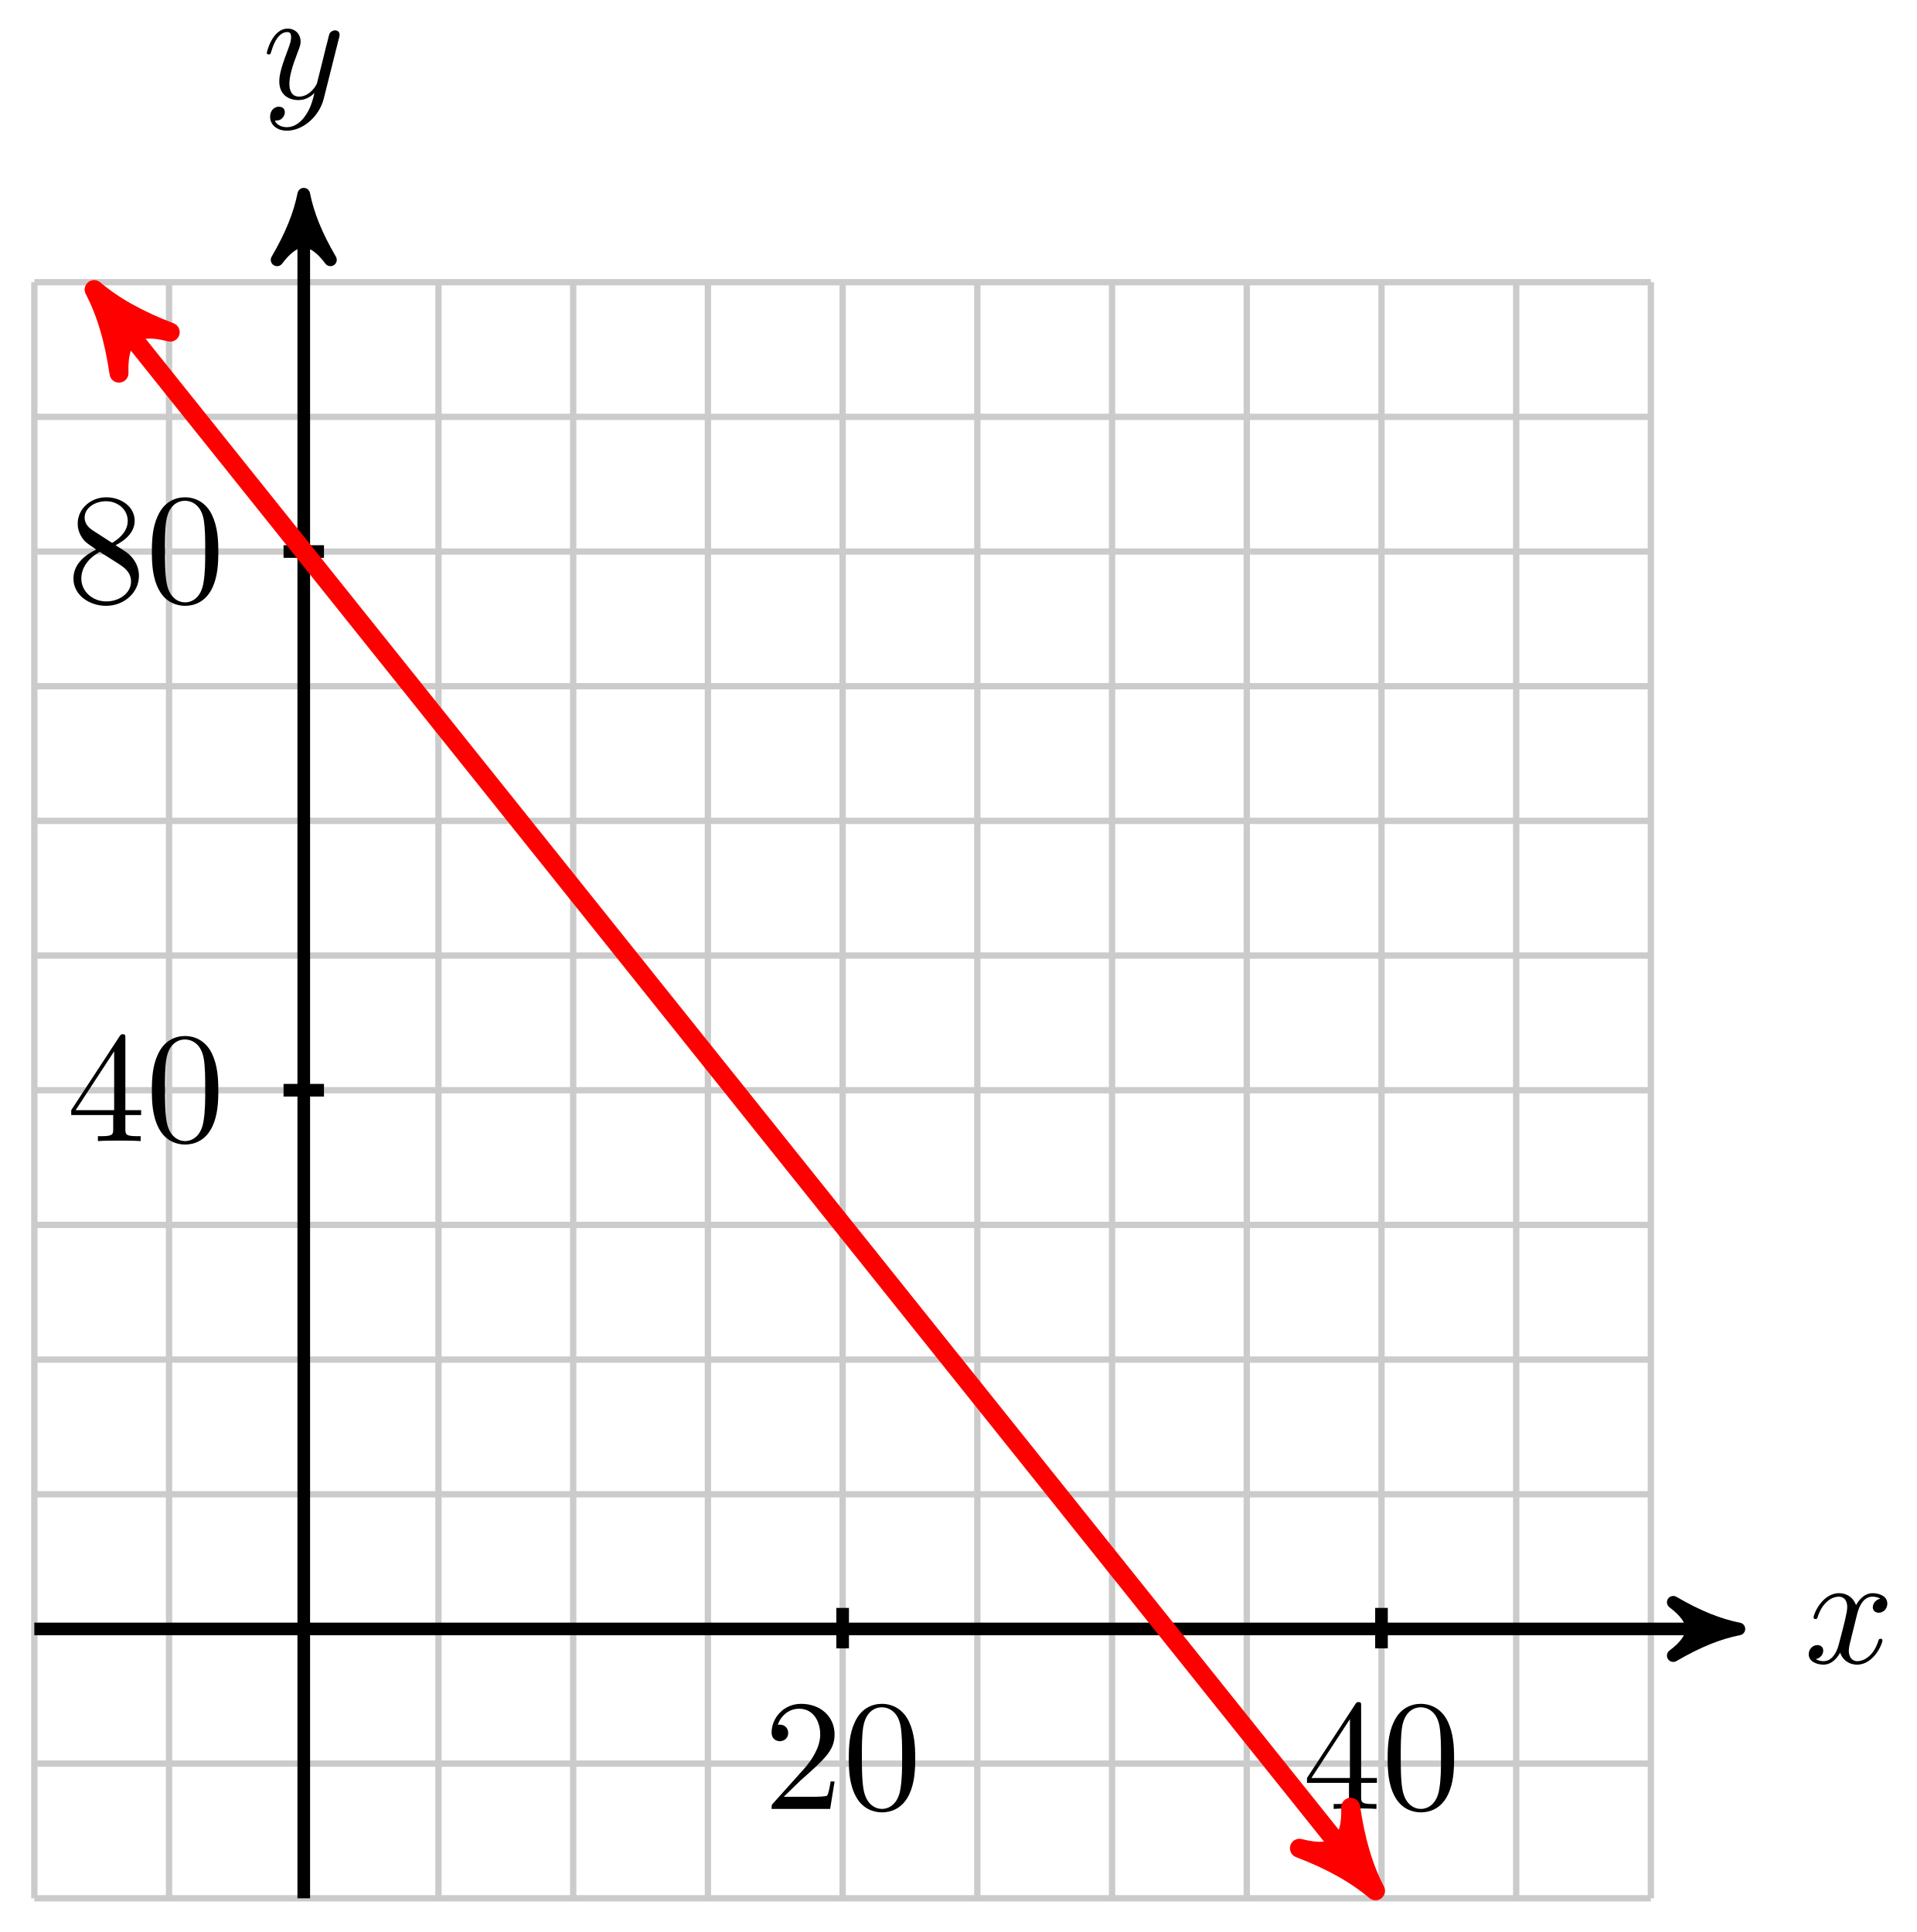
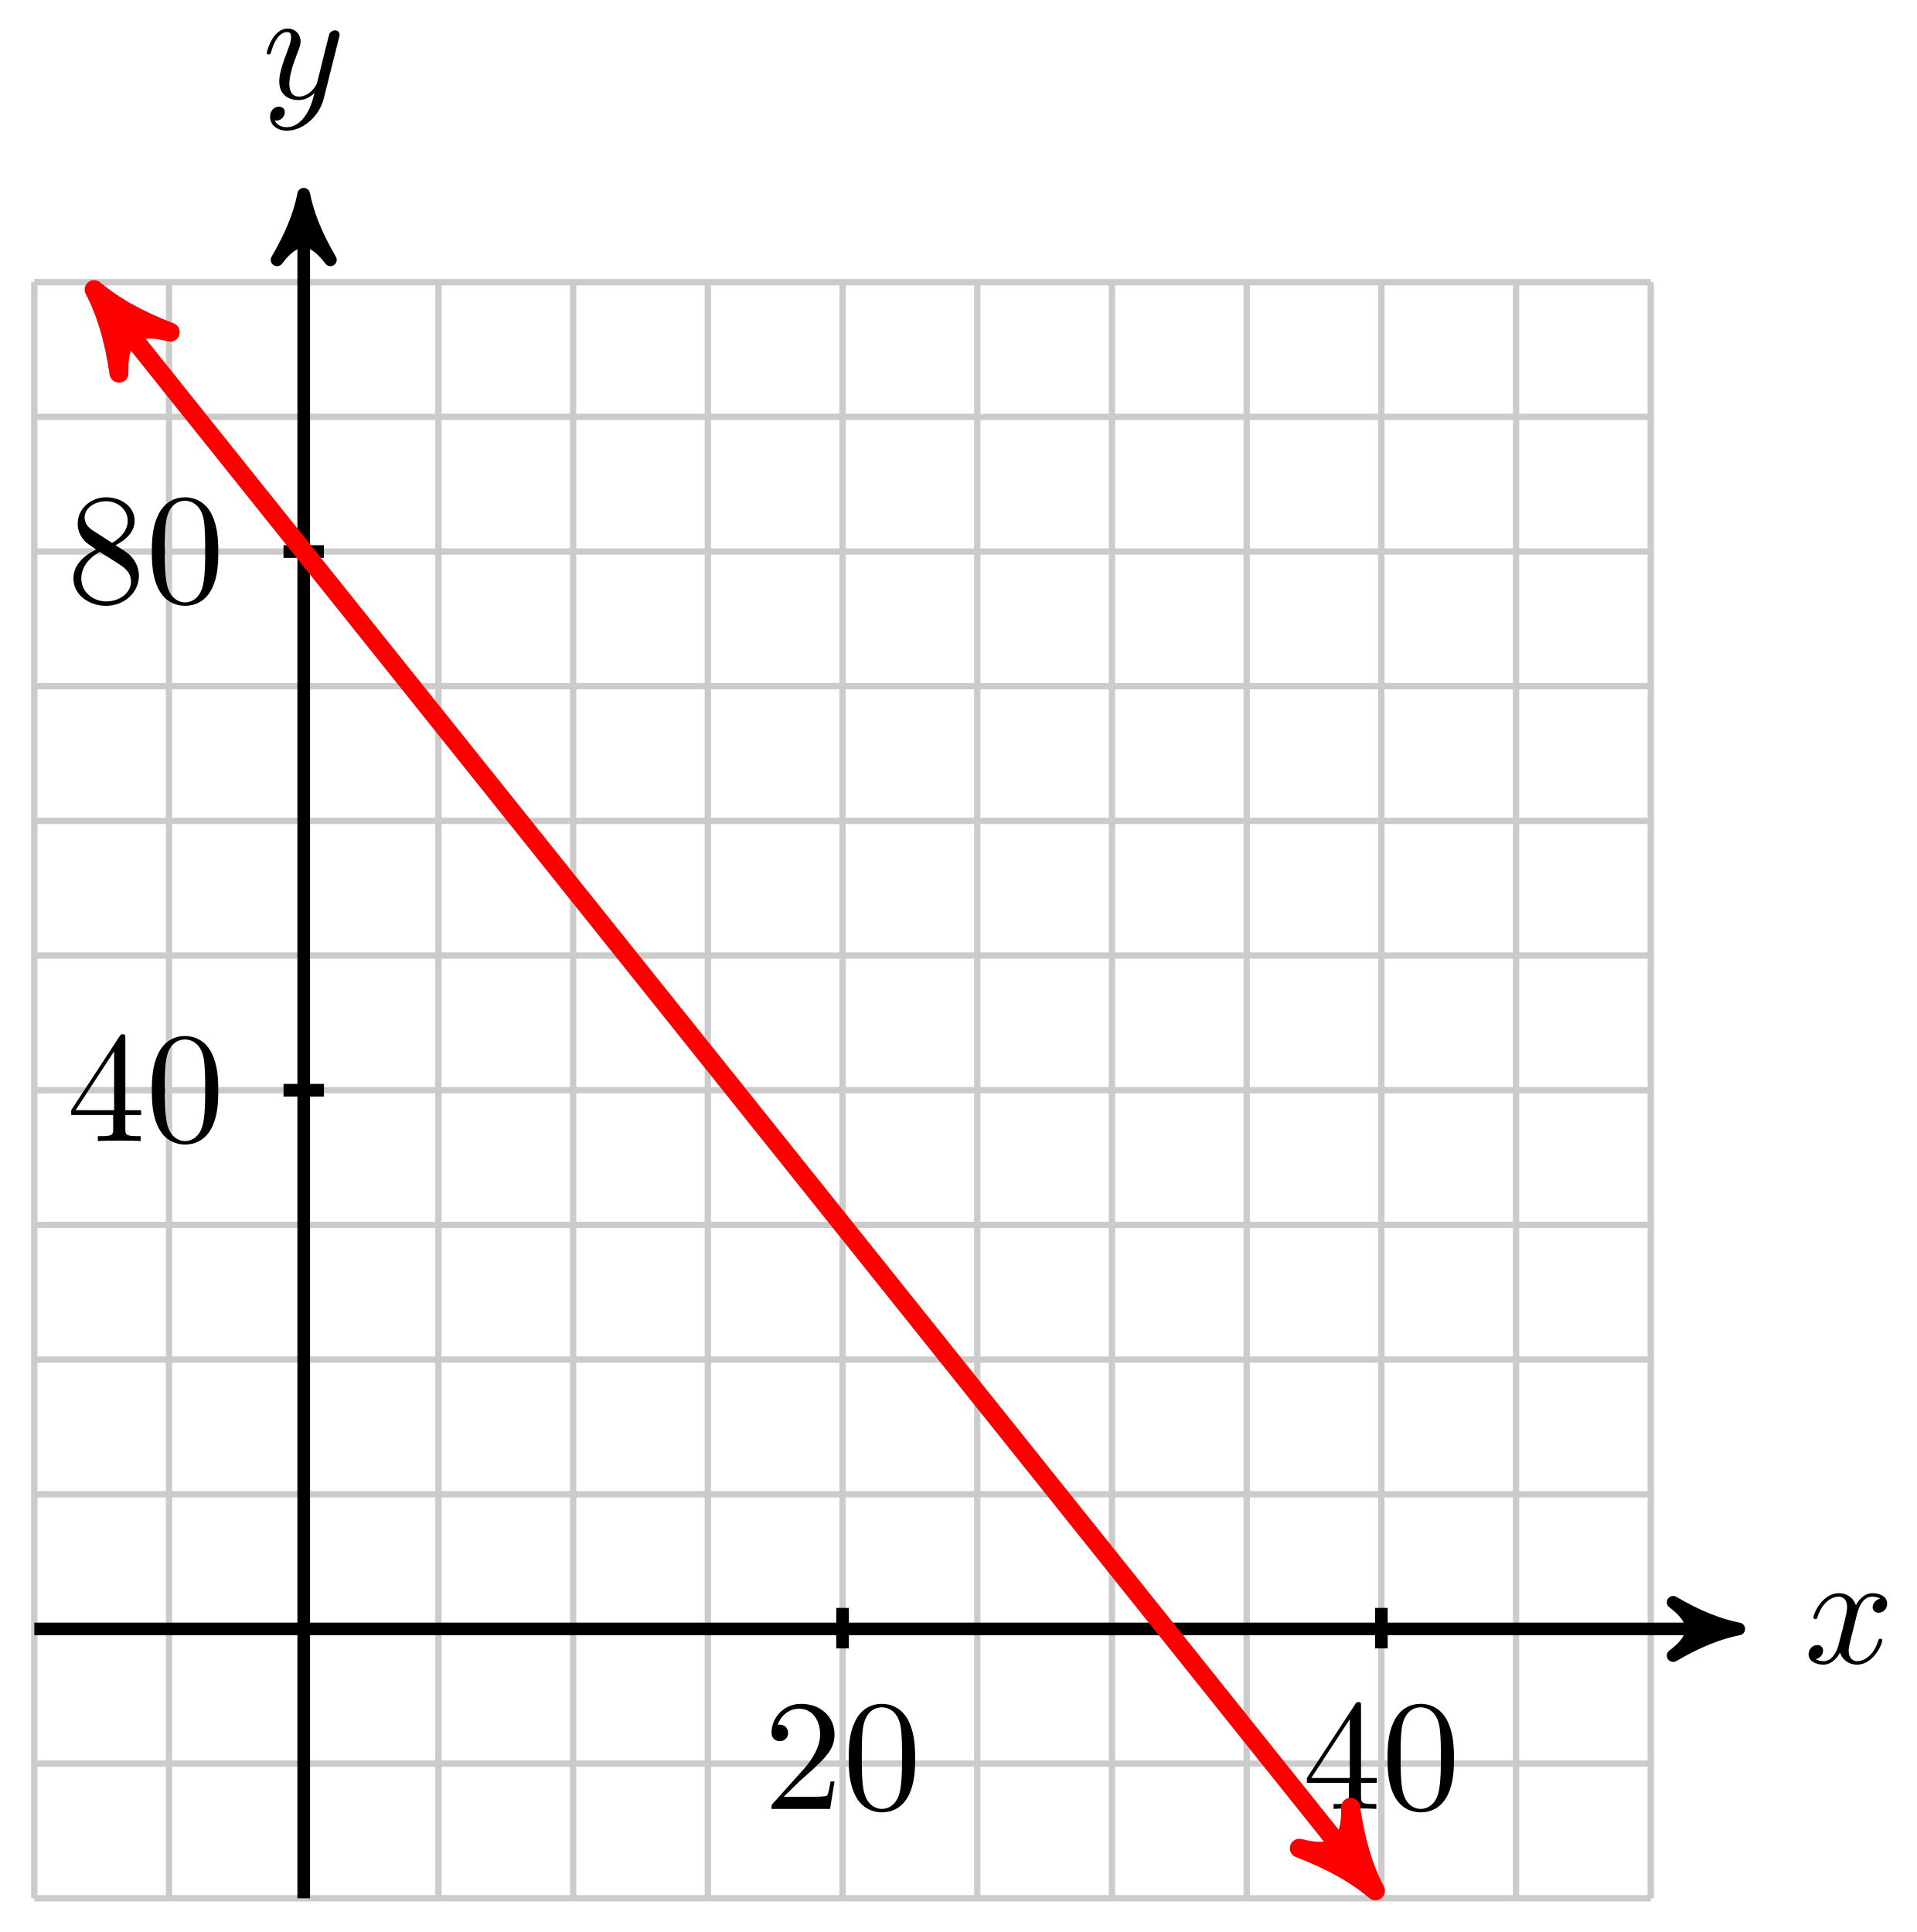
<svg xmlns="http://www.w3.org/2000/svg" xmlns:xlink="http://www.w3.org/1999/xlink" version="1.1" width="121" height="122" viewBox="0 0 121 122">
  <defs>
    <path id="font_1_1" d="M.334 .302C.34 .328 .363 .42 .433 .42 .438 .42 .462 .42 .483 .407 .455 .402 .435 .377 .435 .353 .435 .337 .446 .318 .473 .318 .495 .318 .527 .336 .527 .376 .527 .428 .468 .442 .434 .442 .376 .442 .341 .389 .329 .366 .304 .432 .25 .442 .221 .442 .117 .442 .06 .313 .06 .288 .06 .278 .07 .278 .072 .278 .08 .278 .083 .28 .085 .289 .119 .395 .185 .42 .219 .42 .238 .42 .273 .411 .273 .353 .273 .322 .256 .255 .219 .115 .203 .053 .168 .011 .124 .011 .118 .011 .095 .011 .074 .024 .099 .029 .121 .05 .121 .078 .121 .105 .099 .113 .084 .113 .054 .113 .029 .087 .029 .055 .029 .009 .079-.011 .123-.011 .189-.011 .225 .059 .228 .065 .24 .028 .276-.011 .336-.011 .439-.011 .496 .118 .496 .143 .496 .153 .487 .153 .484 .153 .475 .153 .473 .149 .471 .142 .438 .035 .37 .011 .338 .011 .299 .011 .283 .043 .283 .077 .283 .099 .289 .121 .3 .165L.334 .302Z" />
    <path id="font_1_2" d="M.486 .381C.49 .395 .49 .397 .49 .404 .49 .422 .476 .431 .461 .431 .451 .431 .435 .425 .426 .41 .424 .405 .416 .374 .412 .356 .405 .33 .398 .303 .392 .276L.347 .096C.343 .081 .3 .011 .234 .011 .183 .011 .172 .055 .172 .092 .172 .138 .189 .2 .223 .288 .239 .329 .243 .34 .243 .36 .243 .405 .211 .442 .161 .442 .066 .442 .029 .297 .029 .288 .029 .278 .039 .278 .041 .278 .051 .278 .052 .28 .057 .296 .084 .39 .124 .42 .158 .42 .166 .42 .183 .42 .183 .388 .183 .363 .173 .337 .166 .318 .126 .212 .108 .155 .108 .108 .108 .019 .171-.011 .23-.011 .269-.011 .303 .006 .331 .034 .318-.018 .306-.067 .266-.12 .24-.154 .202-.183 .156-.183 .142-.183 .097-.18 .08-.141 .096-.141 .109-.141 .123-.129 .133-.12 .143-.107 .143-.088 .143-.057 .116-.053 .106-.053 .083-.053 .05-.069 .05-.118 .05-.168 .094-.205 .156-.205 .259-.205 .362-.114 .39-.001L.486 .381Z" />
    <path id="font_2_2" d="M.127 .077 .233 .18C.389 .318 .449 .372 .449 .472 .449 .586 .359 .666 .237 .666 .124 .666 .05 .574 .05 .485 .05 .429 .1 .429 .103 .429 .12 .429 .155 .441 .155 .482 .155 .508 .137 .534 .102 .534 .094 .534 .092 .534 .089 .533 .112 .598 .166 .635 .224 .635 .315 .635 .358 .554 .358 .472 .358 .392 .308 .313 .253 .251L.061 .037C.05 .026 .05 .024 .05 0H.421L.449 .174H.424C.419 .144 .412 .1 .402 .085 .395 .077 .329 .077 .307 .077H.127Z" />
    <path id="font_2_1" d="M.46 .32C.46 .4 .455 .48 .42 .554 .374 .65 .292 .666 .25 .666 .19 .666 .117 .64 .076 .547 .044 .478 .039 .4 .039 .32 .039 .245 .043 .155 .084 .079 .127-.002 .2-.022 .249-.022 .303-.022 .379-.001 .423 .094 .455 .163 .46 .241 .46 .32M.249-0C.21-0 .151 .025 .133 .121 .122 .181 .122 .273 .122 .332 .122 .396 .122 .462 .13 .516 .149 .635 .224 .644 .249 .644 .282 .644 .348 .626 .367 .527 .377 .471 .377 .395 .377 .332 .377 .257 .377 .189 .366 .125 .351 .03 .294-0 .249-0Z" />
    <path id="font_2_3" d="M.294 .165V.078C.294 .042 .292 .031 .218 .031H.197V0C.238 .003 .29 .003 .332 .003 .374 .003 .427 .003 .468 0V.031H.447C.373 .031 .371 .042 .371 .078V.165H.471V.196H.371V.651C.371 .671 .371 .677 .355 .677 .346 .677 .343 .677 .335 .665L.028 .196V.165H.294M.3 .196H.056L.3 .569V.196Z" />
    <path id="font_2_4" d="M.163 .457C.117 .487 .113 .521 .113 .538 .113 .599 .178 .641 .249 .641 .322 .641 .386 .589 .386 .517 .386 .46 .347 .412 .287 .377L.163 .457M.309 .362C.381 .399 .43 .451 .43 .517 .43 .609 .341 .666 .25 .666 .15 .666 .069 .592 .069 .499 .069 .481 .071 .436 .113 .389 .124 .377 .161 .352 .186 .335 .128 .306 .042 .25 .042 .151 .042 .045 .144-.022 .249-.022 .362-.022 .457 .061 .457 .168 .457 .204 .446 .249 .408 .291 .389 .312 .373 .322 .309 .362M.209 .32 .332 .242C.36 .223 .407 .193 .407 .132 .407 .058 .332 .006 .25 .006 .164 .006 .092 .068 .092 .151 .092 .209 .124 .273 .209 .32Z" />
  </defs>
-   <path transform="matrix(1.00009,0,0,-1.00003,19.17711,102.8627)" stroke-width=".399" stroke-linecap="butt" stroke-miterlimit="10" stroke-linejoin="miter" fill="none" stroke="#cbcbcb" d="M-17.008-17.008H85.041M-17.008-8.504H85.041M-17.008 0H85.041M-17.008 8.504H85.041M-17.008 17.008H85.041M-17.008 25.512H85.041M-17.008 34.017H85.041M-17.008 42.521H85.041M-17.008 51.025H85.041M-17.008 59.529H85.041M-17.008 68.033H85.041M-17.008 76.537H85.041M-17.008 85.038H85.041M-17.008-17.008V85.041M-8.504-17.008V85.041M0-17.008V85.041M8.504-17.008V85.041M17.008-17.008V85.041M25.512-17.008V85.041M34.017-17.008V85.041M42.521-17.008V85.041M51.025-17.008V85.041M59.529-17.008V85.041M68.033-17.008V85.041M76.537-17.008V85.041M85.038-17.008V85.041M85.041 85.041" />
-   <path transform="matrix(1.00009,0,0,-1.00003,19.17711,102.8627)" stroke-width=".797" stroke-linecap="butt" stroke-miterlimit="10" stroke-linejoin="miter" fill="none" stroke="#000000" d="M-17.008 0H89.56" />
-   <path transform="matrix(1.00009,0,0,-1.00003,108.7447,102.8627)" d="M1.036 0C-.259 .259-1.554 .777-3.108 1.684-1.554 .518-1.554-.518-3.108-1.684-1.554-.777-.259-.259 1.036 0Z" />
-   <path transform="matrix(1.00009,0,0,-1.00003,108.7447,102.8627)" stroke-width=".797" stroke-linecap="butt" stroke-linejoin="round" fill="none" stroke="#000000" d="M1.036 0C-.259 .259-1.554 .777-3.108 1.684-1.554 .518-1.554-.518-3.108-1.684-1.554-.777-.259-.259 1.036 0Z" />
-   <use data-text="x" xlink:href="#font_1_1" transform="matrix(9.963496,0,0,-9.962899,113.8986,105.0078)" />
-   <path transform="matrix(1.00009,0,0,-1.00003,19.17711,102.8627)" stroke-width=".797" stroke-linecap="butt" stroke-miterlimit="10" stroke-linejoin="miter" fill="none" stroke="#000000" d="M0-17.008V89.56" />
-   <path transform="matrix(0,-1.00003,-1.00009,-0,19.17711,13.30049)" d="M1.036 0C-.259 .259-1.554 .777-3.108 1.684-1.554 .518-1.554-.518-3.108-1.684-1.554-.777-.259-.259 1.036 0Z" />
-   <path transform="matrix(0,-1.00003,-1.00009,-0,19.17711,13.30049)" stroke-width=".797" stroke-linecap="butt" stroke-linejoin="round" fill="none" stroke="#000000" d="M1.036 0C-.259 .259-1.554 .777-3.108 1.684-1.554 .518-1.554-.518-3.108-1.684-1.554-.777-.259-.259 1.036 0Z" />
-   <use data-text="y" xlink:href="#font_1_2" transform="matrix(9.963496,0,0,-9.962899,16.55587,6.209793)" />
-   <path transform="matrix(1.00009,0,0,-1.00003,19.17711,102.8627)" stroke-width=".797" stroke-linecap="butt" stroke-miterlimit="10" stroke-linejoin="miter" fill="none" stroke="#000000" d="M34.017 1.327V-1.225" />
-   <use data-text="2" xlink:href="#font_2_2" transform="matrix(9.963496,0,0,-9.962899,48.21472,114.227)" />
-   <use data-text="0" xlink:href="#font_2_1" transform="matrix(9.963496,0,0,-9.962899,53.19647,114.227)" />
-   <path transform="matrix(1.00009,0,0,-1.00003,19.17711,102.8627)" stroke-width=".797" stroke-linecap="butt" stroke-miterlimit="10" stroke-linejoin="miter" fill="none" stroke="#000000" d="M68.033 1.327V-1.225" />
-   <use data-text="4" xlink:href="#font_2_3" transform="matrix(9.963496,0,0,-9.962899,82.23479,114.227)" />
-   <use data-text="0" xlink:href="#font_2_1" transform="matrix(9.963496,0,0,-9.962899,87.21652,114.227)" />
-   <path transform="matrix(1.00009,0,0,-1.00003,19.17711,102.8627)" stroke-width=".797" stroke-linecap="butt" stroke-miterlimit="10" stroke-linejoin="miter" fill="none" stroke="#000000" d="M1.276 34.017H-1.276" />
-   <use data-text="4" xlink:href="#font_2_3" transform="matrix(9.963496,0,0,-9.962899,4.217758,72.05578)" />
-   <use data-text="0" xlink:href="#font_2_1" transform="matrix(9.963496,0,0,-9.962899,9.199501,72.05578)" />
-   <path transform="matrix(1.00009,0,0,-1.00003,19.17711,102.8627)" stroke-width=".797" stroke-linecap="butt" stroke-miterlimit="10" stroke-linejoin="miter" fill="none" stroke="#000000" d="M1.276 68.033H-1.276" />
-   <use data-text="8" xlink:href="#font_2_4" transform="matrix(9.963496,0,0,-9.962899,4.217758,38.03776)" />
-   <use data-text="0" xlink:href="#font_2_1" transform="matrix(9.963496,0,0,-9.962899,9.199501,38.03776)" />
-   <path transform="matrix(1.00009,0,0,-1.00003,19.17711,102.8627)" stroke-width="1.196" stroke-linecap="butt" stroke-miterlimit="10" stroke-linejoin="miter" fill="none" stroke="#ff0000" d="M-12.437 83.579C-12.685 83.889-12.685 83.889-12.331 83.447-11.977 83.004-11.409 82.295-11.055 81.852-10.701 81.41-10.134 80.7-9.78 80.258-9.426 79.815-8.858 79.106-8.504 78.663-8.15 78.221-7.583 77.511-7.229 77.069-6.875 76.626-6.307 75.917-5.953 75.474-5.599 75.032-5.032 74.322-4.678 73.88-4.324 73.437-3.756 72.728-3.402 72.285-3.048 71.843-2.48 71.133-2.126 70.691-1.772 70.248-1.205 69.539-.851 69.097-.497 68.654 .071 67.945 .425 67.502 .779 67.06 1.346 66.35 1.7 65.908 2.054 65.465 2.622 64.756 2.976 64.313 3.33 63.871 3.897 63.161 4.251 62.719 4.605 62.276 5.173 61.567 5.527 61.124 5.881 60.682 6.449 59.972 6.803 59.53 7.157 59.087 7.724 58.378 8.078 57.935 8.432 57.493 9 56.783 9.354 56.341 9.708 55.899 10.275 55.189 10.629 54.746 10.983 54.304 11.551 53.595 11.905 53.152 12.259 52.71 12.826 52 13.18 51.558 13.534 51.115 14.102 50.406 14.456 49.963 14.81 49.521 15.378 48.811 15.732 48.369 16.085 47.926 16.653 47.217 17.007 46.774 17.361 46.332 17.929 45.622 18.283 45.18 18.637 44.737 19.204 44.028 19.558 43.585 19.912 43.143 20.48 42.433 20.834 41.991 21.188 41.548 21.755 40.839 22.109 40.396 22.463 39.954 23.031 39.244 23.385 38.802 23.739 38.359 24.307 37.65 24.66 37.207 25.014 36.765 25.582 36.055 25.936 35.613 26.29 35.171 26.858 34.461 27.212 34.019 27.566 33.576 28.133 32.867 28.487 32.424 28.841 31.982 29.409 31.272 29.763 30.83 30.117 30.387 30.684 29.678 31.038 29.235 31.392 28.793 31.96 28.083 32.314 27.641 32.668 27.198 33.235 26.489 33.589 26.046 33.943 25.604 34.511 24.894 34.865 24.452 35.219 24.009 35.787 23.3 36.141 22.857 36.495 22.415 37.062 21.705 37.416 21.263 37.77 20.82 38.338 20.111 38.692 19.668 39.046 19.226 39.613 18.516 39.967 18.074 40.321 17.632 40.889 16.922 41.243 16.479 41.597 16.037 42.164 15.328 42.518 14.885 42.872 14.443 43.44 13.733 43.794 13.291 44.148 12.848 44.716 12.139 45.07 11.696 45.424 11.254 45.991 10.544 46.345 10.102 46.699 9.659 47.267 8.95 47.621 8.507 47.975 8.065 48.542 7.355 48.896 6.913 49.25 6.47 49.818 5.761 50.172 5.318 50.526 4.876 51.093 4.166 51.447 3.724 51.801 3.281 52.369 2.572 52.723 2.129 53.077 1.687 53.645 .977 53.999 .535 54.352 .092 54.92-.617 55.274-1.06 55.628-1.502 56.196-2.212 56.55-2.654 56.904-3.096 57.471-3.806 57.825-4.248 58.179-4.691 58.747-5.4 59.101-5.843 59.455-6.285 60.022-6.995 60.376-7.437 60.73-7.88 61.298-8.589 61.652-9.032 62.006-9.474 62.574-10.184 62.928-10.626 63.281-11.069 63.849-11.778 64.203-12.221 64.557-12.663 65.125-13.373 65.479-13.815 65.833-14.258 66.4-14.967 66.754-15.41 67.108-15.852 68.03-17.004 66.86-15.542" />
-   <path transform="matrix(-.6247162,-.7808435,-.7808903,.6246788,6.73947,19.2815)" d="M1.275 0C-.319 .319-1.913 .956-3.826 2.072-1.913 .638-1.913-.638-3.826-2.072-1.913-.956-.319-.319 1.275 0Z" fill="#ff0000" />
-   <path transform="matrix(-.6247162,-.7808435,-.7808903,.6246788,6.73947,19.2815)" stroke-width="1.196" stroke-linecap="butt" stroke-linejoin="round" fill="none" stroke="#ff0000" d="M1.275 0C-.319 .319-1.913 .956-3.826 2.072-1.913 .638-1.913-.638-3.826-2.072-1.913-.956-.319-.319 1.275 0Z" />
-   <path transform="matrix(.6247162,.7808435,.7808903,-.6246788,86.04292,118.4048)" d="M1.275 0C-.319 .319-1.913 .956-3.826 2.072-1.913 .638-1.913-.638-3.826-2.072-1.913-.956-.319-.319 1.275 0Z" fill="#ff0000" />
-   <path transform="matrix(.6247162,.7808435,.7808903,-.6246788,86.04292,118.4048)" stroke-width="1.196" stroke-linecap="butt" stroke-linejoin="round" fill="none" stroke="#ff0000" d="M1.275 0C-.319 .319-1.913 .956-3.826 2.072-1.913 .638-1.913-.638-3.826-2.072-1.913-.956-.319-.319 1.275 0Z" />
+   <path transform="matrix(1.00002,0,0,-1.00003,19.17503,102.8627)" stroke-width=".399" stroke-linecap="butt" stroke-miterlimit="10" stroke-linejoin="miter" fill="none" stroke="#cbcbcb" d="M-17.008-17.008H85.041M-17.008-8.504H85.041M-17.008 0H85.041M-17.008 8.504H85.041M-17.008 17.008H85.041M-17.008 25.512H85.041M-17.008 34.017H85.041M-17.008 42.521H85.041M-17.008 51.025H85.041M-17.008 59.529H85.041M-17.008 68.033H85.041M-17.008 76.537H85.041M-17.008 85.038H85.041M-17.008-17.008V85.041M-8.504-17.008V85.041M0-17.008V85.041M8.504-17.008V85.041M17.008-17.008V85.041M25.512-17.008V85.041M34.017-17.008V85.041M42.521-17.008V85.041M51.025-17.008V85.041M59.529-17.008V85.041M68.033-17.008V85.041M76.537-17.008V85.041M85.038-17.008V85.041M85.041 85.041" />
+   <path transform="matrix(1.00002,0,0,-1.00003,19.17503,102.8627)" stroke-width=".797" stroke-linecap="butt" stroke-miterlimit="10" stroke-linejoin="miter" fill="none" stroke="#000000" d="M-17.008 0H89.56" />
+   <path transform="matrix(1.00002,0,0,-1.00003,108.7363,102.8627)" d="M1.036 0C-.259 .259-1.554 .777-3.108 1.684-1.554 .518-1.554-.518-3.108-1.684-1.554-.777-.259-.259 1.036 0Z" />
+   <path transform="matrix(1.00002,0,0,-1.00003,108.7363,102.8627)" stroke-width=".797" stroke-linecap="butt" stroke-linejoin="round" fill="none" stroke="#000000" d="M1.036 0C-.259 .259-1.554 .777-3.108 1.684-1.554 .518-1.554-.518-3.108-1.684-1.554-.777-.259-.259 1.036 0Z" />
+   <use data-text="x" xlink:href="#font_1_1" transform="matrix(9.962799,0,0,-9.962899,113.8899,105.0078)" />
+   <path transform="matrix(1.00002,0,0,-1.00003,19.17503,102.8627)" stroke-width=".797" stroke-linecap="butt" stroke-miterlimit="10" stroke-linejoin="miter" fill="none" stroke="#000000" d="M0-17.008V89.56" />
+   <path transform="matrix(0,-1.00003,-1.00002,-0,19.17503,13.30049)" d="M1.036 0C-.259 .259-1.554 .777-3.108 1.684-1.554 .518-1.554-.518-3.108-1.684-1.554-.777-.259-.259 1.036 0Z" />
+   <path transform="matrix(0,-1.00003,-1.00002,-0,19.17503,13.30049)" stroke-width=".797" stroke-linecap="butt" stroke-linejoin="round" fill="none" stroke="#000000" d="M1.036 0C-.259 .259-1.554 .777-3.108 1.684-1.554 .518-1.554-.518-3.108-1.684-1.554-.777-.259-.259 1.036 0Z" />
+   <use data-text="y" xlink:href="#font_1_2" transform="matrix(9.962799,0,0,-9.962899,16.55398,6.209793)" />
+   <path transform="matrix(1.00002,0,0,-1.00003,19.17503,102.8627)" stroke-width=".797" stroke-linecap="butt" stroke-miterlimit="10" stroke-linejoin="miter" fill="none" stroke="#000000" d="M34.017 1.327V-1.225" />
+   <use data-text="2" xlink:href="#font_2_2" transform="matrix(9.962799,0,0,-9.962899,48.21062,114.227)" />
+   <use data-text="0" xlink:href="#font_2_1" transform="matrix(9.962799,0,0,-9.962899,53.19202,114.227)" />
+   <path transform="matrix(1.00002,0,0,-1.00003,19.17503,102.8627)" stroke-width=".797" stroke-linecap="butt" stroke-miterlimit="10" stroke-linejoin="miter" fill="none" stroke="#000000" d="M68.033 1.327V-1.225" />
+   <use data-text="4" xlink:href="#font_2_3" transform="matrix(9.962799,0,0,-9.962899,82.2283,114.227)" />
+   <use data-text="0" xlink:href="#font_2_1" transform="matrix(9.962799,0,0,-9.962899,87.2097,114.227)" />
+   <path transform="matrix(1.00002,0,0,-1.00003,19.17503,102.8627)" stroke-width=".797" stroke-linecap="butt" stroke-miterlimit="10" stroke-linejoin="miter" fill="none" stroke="#000000" d="M1.276 34.017H-1.276" />
+   <use data-text="4" xlink:href="#font_2_3" transform="matrix(9.962799,0,0,-9.962899,4.216736,72.05578)" />
+   <use data-text="0" xlink:href="#font_2_1" transform="matrix(9.962799,0,0,-9.962899,9.198135,72.05578)" />
+   <path transform="matrix(1.00002,0,0,-1.00003,19.17503,102.8627)" stroke-width=".797" stroke-linecap="butt" stroke-miterlimit="10" stroke-linejoin="miter" fill="none" stroke="#000000" d="M1.276 68.033H-1.276" />
+   <use data-text="8" xlink:href="#font_2_4" transform="matrix(9.962799,0,0,-9.962899,4.216736,38.03776)" />
+   <use data-text="0" xlink:href="#font_2_1" transform="matrix(9.962799,0,0,-9.962899,9.198135,38.03776)" />
+   <path transform="matrix(1.00002,0,0,-1.00003,19.17503,102.8627)" stroke-width="1.196" stroke-linecap="butt" stroke-miterlimit="10" stroke-linejoin="miter" fill="none" stroke="#ff0000" d="M-12.437 83.579C-12.685 83.889-12.685 83.889-12.331 83.447-11.977 83.004-11.409 82.295-11.055 81.852-10.701 81.41-10.134 80.7-9.78 80.258-9.426 79.815-8.858 79.106-8.504 78.663-8.15 78.221-7.583 77.511-7.229 77.069-6.875 76.626-6.307 75.917-5.953 75.474-5.599 75.032-5.032 74.322-4.678 73.88-4.324 73.437-3.756 72.728-3.402 72.285-3.048 71.843-2.48 71.133-2.126 70.691-1.772 70.248-1.205 69.539-.851 69.097-.497 68.654 .071 67.945 .425 67.502 .779 67.06 1.346 66.35 1.7 65.908 2.054 65.465 2.622 64.756 2.976 64.313 3.33 63.871 3.897 63.161 4.251 62.719 4.605 62.276 5.173 61.567 5.527 61.124 5.881 60.682 6.449 59.972 6.803 59.53 7.157 59.087 7.724 58.378 8.078 57.935 8.432 57.493 9 56.783 9.354 56.341 9.708 55.899 10.275 55.189 10.629 54.746 10.983 54.304 11.551 53.595 11.905 53.152 12.259 52.71 12.826 52 13.18 51.558 13.534 51.115 14.102 50.406 14.456 49.963 14.81 49.521 15.378 48.811 15.732 48.369 16.085 47.926 16.653 47.217 17.007 46.774 17.361 46.332 17.929 45.622 18.283 45.18 18.637 44.737 19.204 44.028 19.558 43.585 19.912 43.143 20.48 42.433 20.834 41.991 21.188 41.548 21.755 40.839 22.109 40.396 22.463 39.954 23.031 39.244 23.385 38.802 23.739 38.359 24.307 37.65 24.66 37.207 25.014 36.765 25.582 36.055 25.936 35.613 26.29 35.171 26.858 34.461 27.212 34.019 27.566 33.576 28.133 32.867 28.487 32.424 28.841 31.982 29.409 31.272 29.763 30.83 30.117 30.387 30.684 29.678 31.038 29.235 31.392 28.793 31.96 28.083 32.314 27.641 32.668 27.198 33.235 26.489 33.589 26.046 33.943 25.604 34.511 24.894 34.865 24.452 35.219 24.009 35.787 23.3 36.141 22.857 36.495 22.415 37.062 21.705 37.416 21.263 37.77 20.82 38.338 20.111 38.692 19.668 39.046 19.226 39.613 18.516 39.967 18.074 40.321 17.632 40.889 16.922 41.243 16.479 41.597 16.037 42.164 15.328 42.518 14.885 42.872 14.443 43.44 13.733 43.794 13.291 44.148 12.848 44.716 12.139 45.07 11.696 45.424 11.254 45.991 10.544 46.345 10.102 46.699 9.659 47.267 8.95 47.621 8.507 47.975 8.065 48.542 7.355 48.896 6.913 49.25 6.47 49.818 5.761 50.172 5.318 50.526 4.876 51.093 4.166 51.447 3.724 51.801 3.281 52.369 2.572 52.723 2.129 53.077 1.687 53.645 .977 53.999 .535 54.352 .092 54.92-.617 55.274-1.06 55.628-1.502 56.196-2.212 56.55-2.654 56.904-3.096 57.471-3.806 57.825-4.248 58.179-4.691 58.747-5.4 59.101-5.843 59.455-6.285 60.022-6.995 60.376-7.437 60.73-7.88 61.298-8.589 61.652-9.032 62.006-9.474 62.574-10.184 62.928-10.626 63.281-11.069 63.849-11.778 64.203-12.221 64.557-12.663 65.125-13.373 65.479-13.815 65.833-14.258 66.4-14.967 66.754-15.41 67.108-15.852 68.03-17.004 66.86-15.542" />
+   <path transform="matrix(-.6246726,-.7808435,-.7808356,.6246788,6.738265,19.2815)" d="M1.275 0C-.319 .319-1.913 .956-3.826 2.072-1.913 .638-1.913-.638-3.826-2.072-1.913-.956-.319-.319 1.275 0Z" fill="#ff0000" />
+   <path transform="matrix(-.6246726,-.7808435,-.7808356,.6246788,6.738265,19.2815)" stroke-width="1.196" stroke-linecap="butt" stroke-linejoin="round" fill="none" stroke="#ff0000" d="M1.275 0C-.319 .319-1.913 .956-3.826 2.072-1.913 .638-1.913-.638-3.826-2.072-1.913-.956-.319-.319 1.275 0Z" />
+   <path transform="matrix(.6246726,.7808435,.7808356,-.6246788,86.03616,118.4048)" d="M1.275 0C-.319 .319-1.913 .956-3.826 2.072-1.913 .638-1.913-.638-3.826-2.072-1.913-.956-.319-.319 1.275 0Z" fill="#ff0000" />
+   <path transform="matrix(.6246726,.7808435,.7808356,-.6246788,86.03616,118.4048)" stroke-width="1.196" stroke-linecap="butt" stroke-linejoin="round" fill="none" stroke="#ff0000" d="M1.275 0C-.319 .319-1.913 .956-3.826 2.072-1.913 .638-1.913-.638-3.826-2.072-1.913-.956-.319-.319 1.275 0Z" />
</svg>
